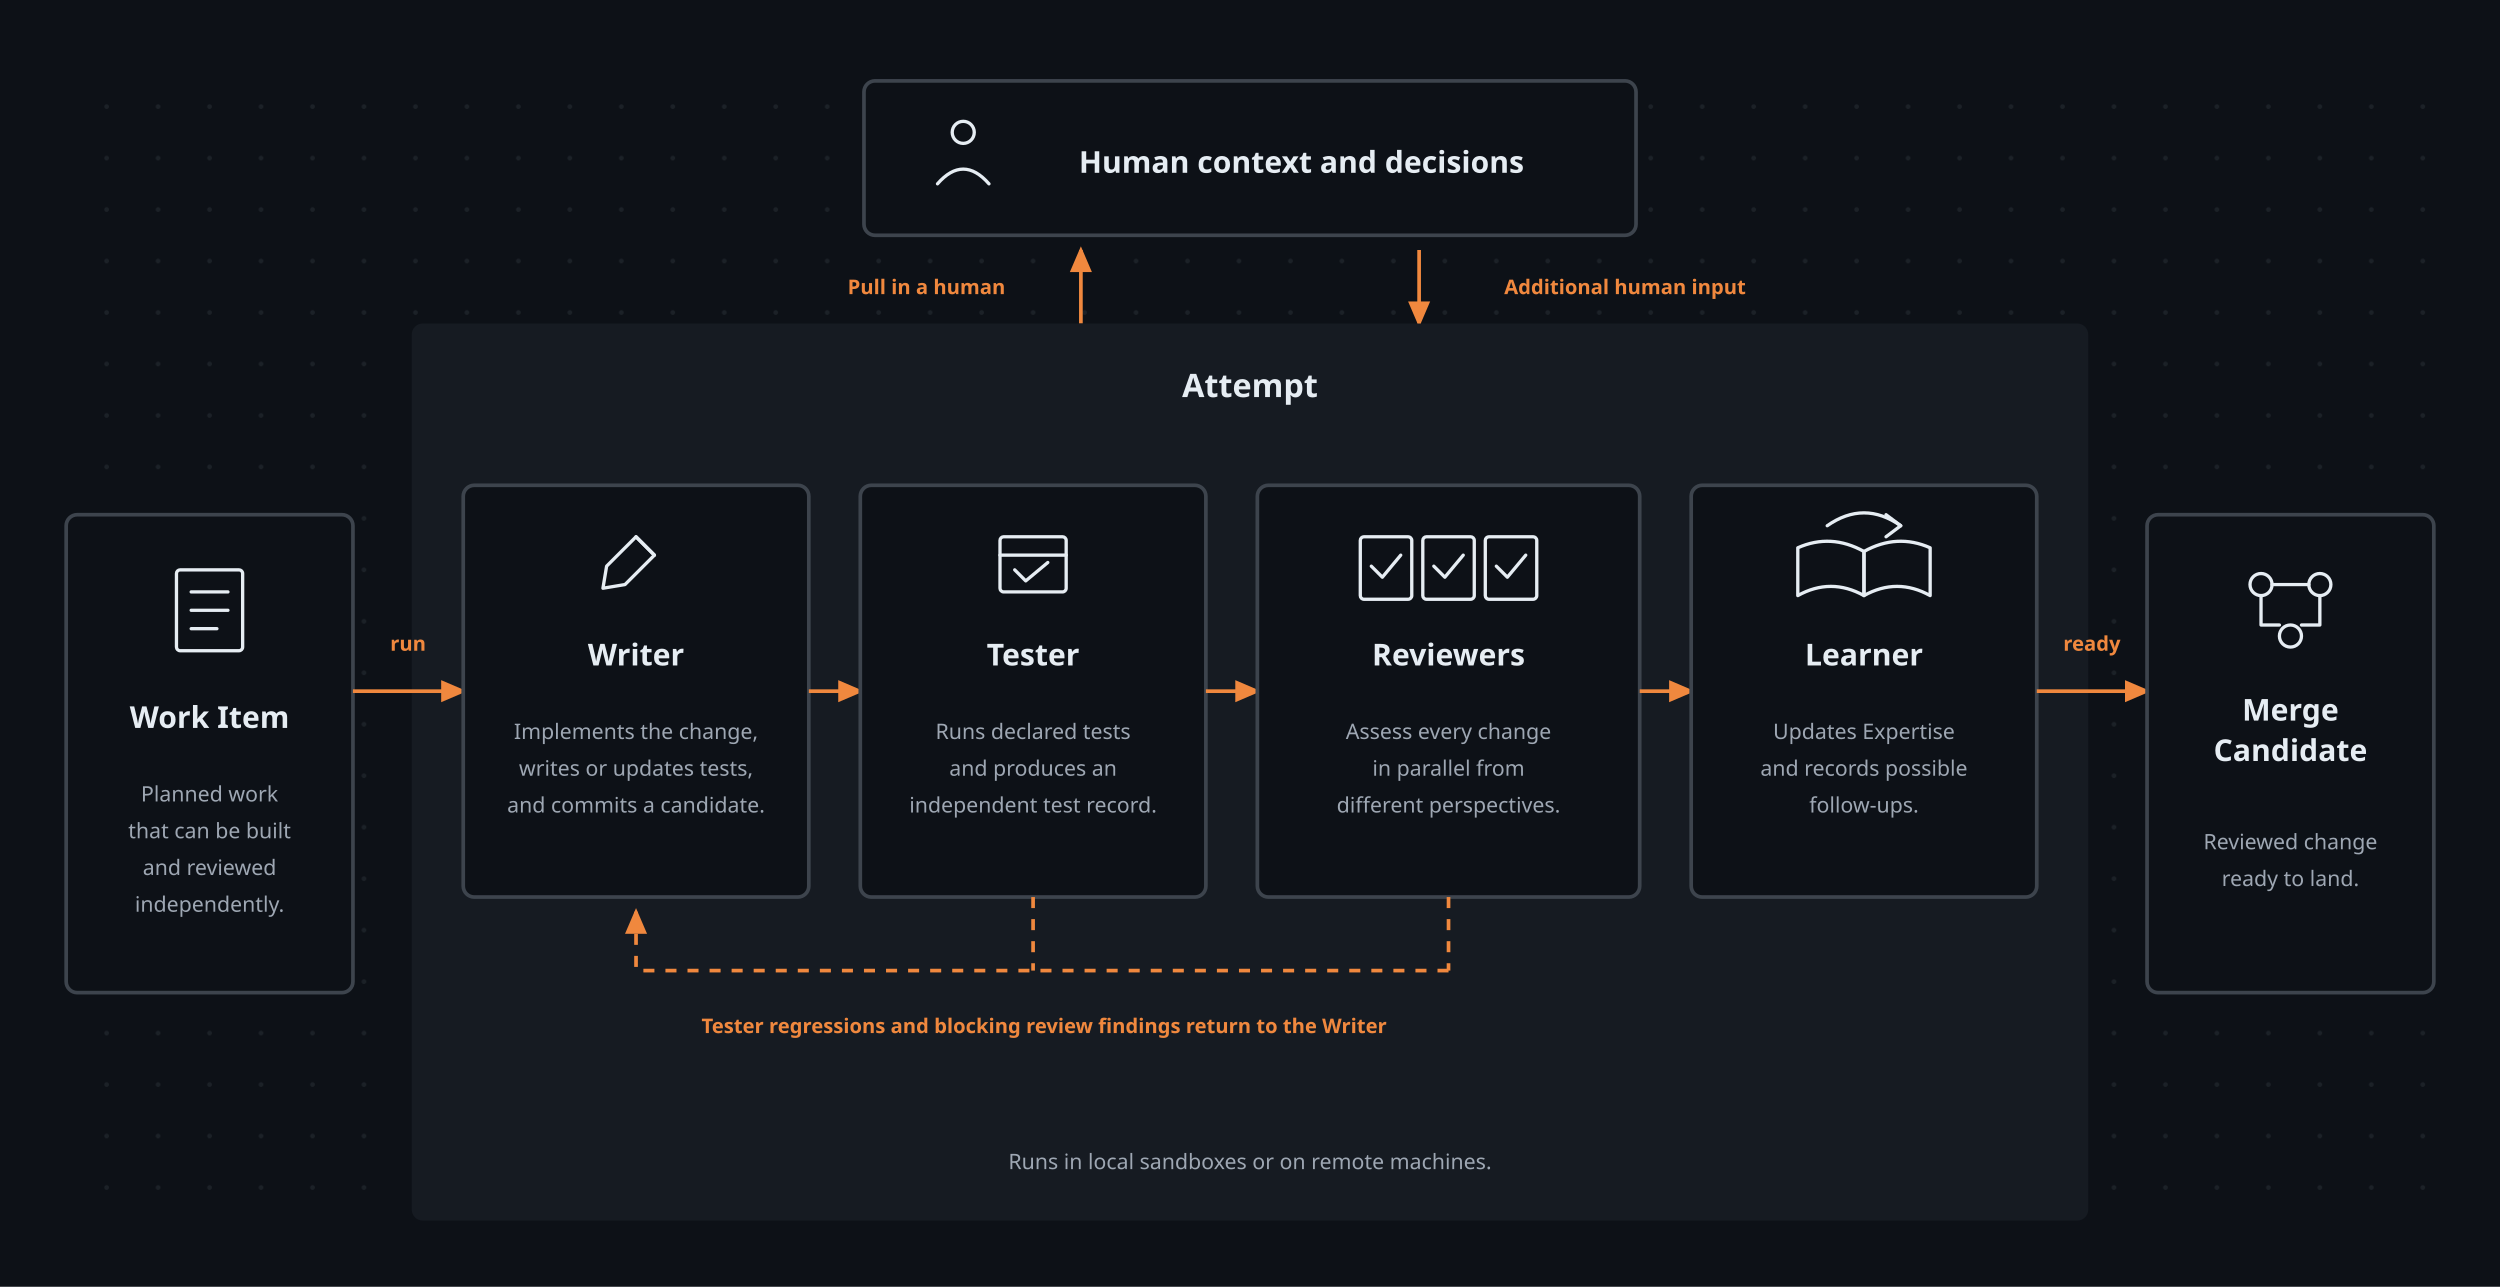
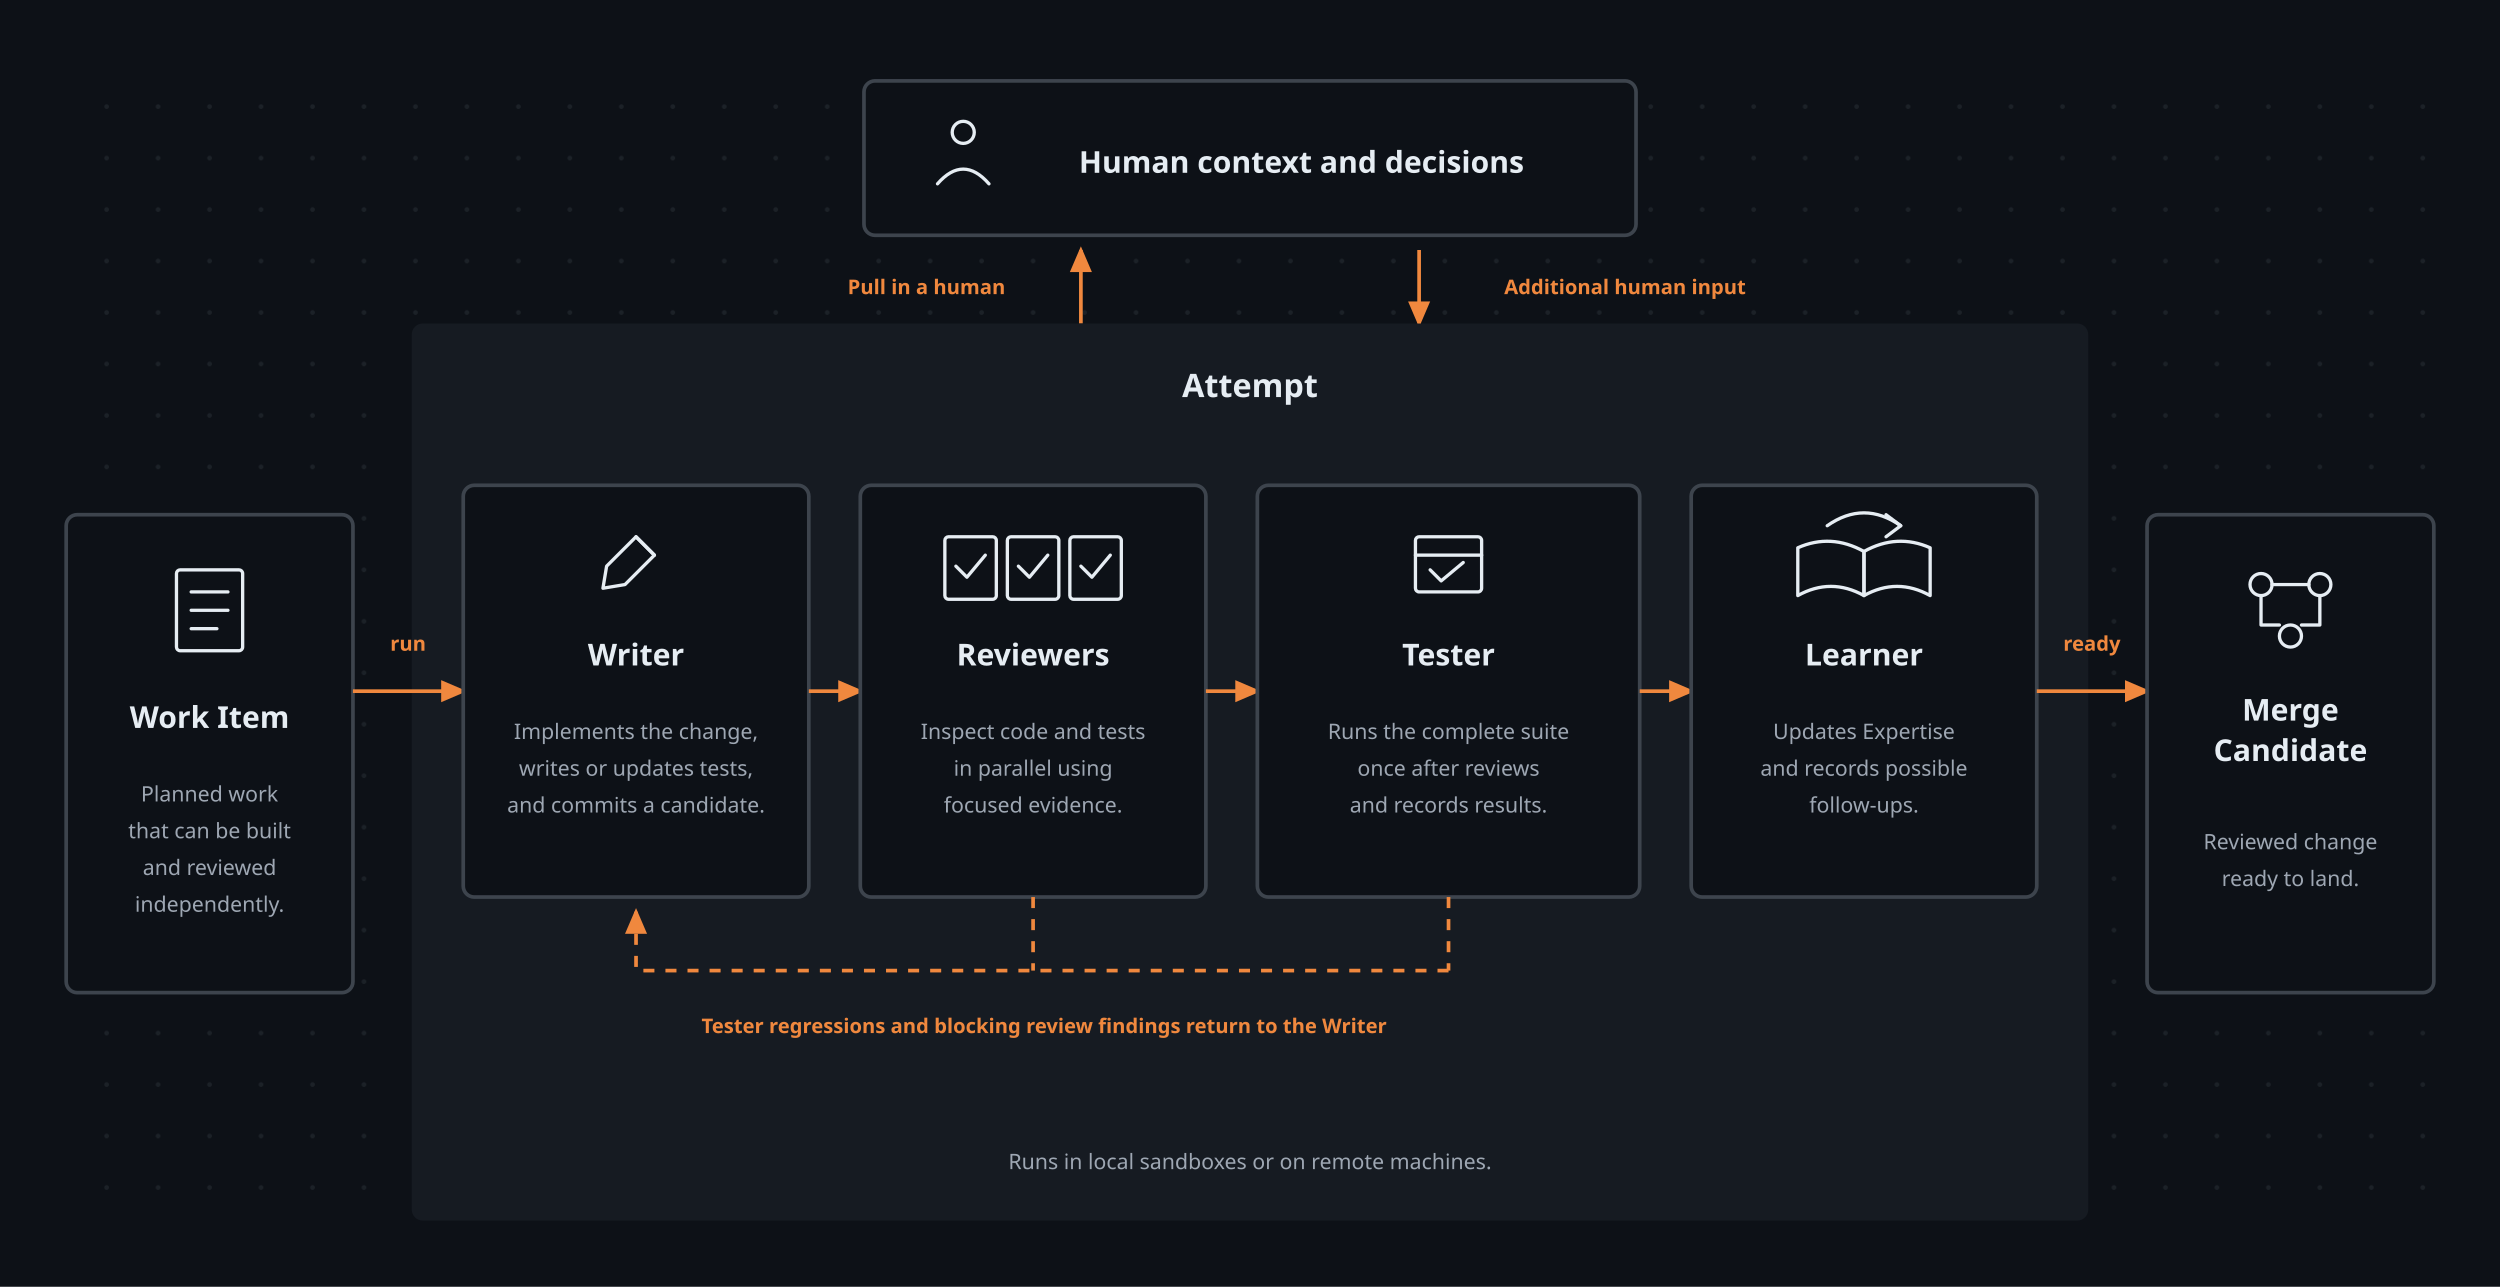
<svg xmlns="http://www.w3.org/2000/svg" viewBox="0 0 680 350" width="680" height="350" font-family="Menlo">
  <defs>
    <style>
      .region { fill: #161B22; }
      .card { fill: #0D1117; stroke: #3D444D; stroke-width: 1; }
      .human-card { fill: #0D1117; stroke: #3D444D; stroke-width: 1; }
      .icon { fill: none; stroke: #E6EDF3; stroke-width: 0.9; stroke-linecap: round; stroke-linejoin: round; }
      .title { fill: #E6EDF3; font-size: 8.2px; font-weight: 600; text-anchor: middle; }
      .region-title { fill: #E6EDF3; font-size: 8.8px; font-weight: 600; text-anchor: middle; }
      .text { fill: #9EA7B3; font-size: 5.8px; text-anchor: middle; }
      .flow-label { fill: #F0883E; font-size: 5.5px; font-weight: 600; text-anchor: middle; }
      .connector { fill: none; stroke: #F0883E; stroke-width: 1; marker-end: url(#arrowhead); }
      .return { fill: none; stroke: #F0883E; stroke-width: 1; stroke-dasharray: 3 3; marker-end: url(#arrowhead); }
      .return-branch { fill: none; stroke: #F0883E; stroke-width: 1; stroke-dasharray: 3 3; }
    </style>
    <marker id="arrowhead" markerWidth="7" markerHeight="6" refX="6" refY="3" orient="auto">
      <path d="M0 0 L7 3 L0 6 Z" fill="#F0883E" />
    </marker>
    <pattern id="dot-grid" width="14" height="14" patternUnits="userSpaceOnUse">
      <circle cx="1" cy="1" r="0.65" fill="#30363D" opacity="0.42" />
    </pattern>
  </defs>
  <rect x="0" y="0" width="680" height="350" fill="#0D1117" />
  <rect x="18" y="18" width="644" height="314" fill="url(#dot-grid)" />
  <rect x="235" y="22" width="210" height="42" rx="3" class="human-card" />
  <circle cx="262" cy="36" r="3" class="icon" />
  <path d="M255 50 Q262 42 269 50" class="icon" />
  <text x="354" y="47" class="title">Human context and decisions</text>
  <line x1="294" y1="88" x2="294" y2="68" class="connector" />
  <text x="252" y="80" class="flow-label">Pull in a human</text>
  <line x1="386" y1="68" x2="386" y2="88" class="connector" />
  <text x="442" y="80" class="flow-label">Additional human input</text>
  <rect x="18" y="140" width="78" height="130" rx="3" class="card" />
  <rect x="48" y="155" width="18" height="22" rx="1" class="icon" />
  <line x1="52" y1="161" x2="62" y2="161" class="icon" />
  <line x1="52" y1="166" x2="62" y2="166" class="icon" />
  <line x1="52" y1="171" x2="59" y2="171" class="icon" />
  <text x="57" y="198" class="title">Work Item</text>
  <text x="57" y="218" class="text">Planned work</text>
  <text x="57" y="228" class="text">that can be built</text>
  <text x="57" y="238" class="text">and reviewed</text>
  <text x="57" y="248" class="text">independently.</text>
  <rect x="112" y="88" width="456" height="244" rx="3" class="region" />
  <text x="340" y="108" class="region-title">Attempt</text>
  <line x1="96" y1="188" x2="126" y2="188" class="connector" />
  <text x="111" y="177" class="flow-label">run</text>
  <rect x="126" y="132" width="94" height="112" rx="3" class="card" />
  <path d="M165 154 L173 146 L178 151 L170 159 L164 160 Z" class="icon" />
  <line x1="173" y1="146" x2="178" y2="151" class="icon" />
  <text x="173" y="181" class="title">Writer</text>
  <text x="173" y="201" class="text">Implements the change,</text>
  <text x="173" y="211" class="text">writes or updates tests,</text>
  <text x="173" y="221" class="text">and commits a candidate.</text>
  <line x1="220" y1="188" x2="234" y2="188" class="connector" />
  <rect x="234" y="132" width="94" height="112" rx="3" class="card" />
-   <rect x="272" y="146" width="18" height="15" rx="1" class="icon" />
-   <line x1="272" y1="151" x2="290" y2="151" class="icon" />
-   <path d="M276 155 L279 158 L285 153" class="icon" />
-   <text x="281" y="181" class="title">Tester</text>
-   <text x="281" y="201" class="text">Runs declared tests</text>
-   <text x="281" y="211" class="text">and produces an</text>
-   <text x="281" y="221" class="text">independent test record.</text>
+   <rect x="257" y="146" width="14" height="17" rx="1" class="icon" />
+   <rect x="274" y="146" width="14" height="17" rx="1" class="icon" />
+   <rect x="291" y="146" width="14" height="17" rx="1" class="icon" />
+   <path d="M260 154 L263 157 L268 151 M277 154 L280 157 L285 151 M294 154 L297 157 L302 151" class="icon" />
+   <text x="281" y="181" class="title">Reviewers</text>
+   <text x="281" y="201" class="text">Inspect code and tests</text>
+   <text x="281" y="211" class="text">in parallel using</text>
+   <text x="281" y="221" class="text">focused evidence.</text>
  <line x1="328" y1="188" x2="342" y2="188" class="connector" />
  <rect x="342" y="132" width="104" height="112" rx="3" class="card" />
-   <rect x="370" y="146" width="14" height="17" rx="1" class="icon" />
-   <rect x="387" y="146" width="14" height="17" rx="1" class="icon" />
-   <rect x="404" y="146" width="14" height="17" rx="1" class="icon" />
-   <path d="M373 154 L376 157 L381 151 M390 154 L393 157 L398 151 M407 154 L410 157 L415 151" class="icon" />
-   <text x="394" y="181" class="title">Reviewers</text>
-   <text x="394" y="201" class="text">Assess every change</text>
-   <text x="394" y="211" class="text">in parallel from</text>
-   <text x="394" y="221" class="text">different perspectives.</text>
+   <rect x="385" y="146" width="18" height="15" rx="1" class="icon" />
+   <line x1="385" y1="151" x2="403" y2="151" class="icon" />
+   <path d="M389 155 L392 158 L398 153" class="icon" />
+   <text x="394" y="181" class="title">Tester</text>
+   <text x="394" y="201" class="text">Runs the complete suite</text>
+   <text x="394" y="211" class="text">once after reviews</text>
+   <text x="394" y="221" class="text">and records results.</text>
  <line x1="446" y1="188" x2="460" y2="188" class="connector" />
  <rect x="460" y="132" width="94" height="112" rx="3" class="card" />
  <path d="M489 149 Q498 145 507 150 V162 Q498 157 489 162 Z" class="icon" />
  <path d="M507 150 Q516 145 525 149 V162 Q516 157 507 162 Z" class="icon" />
  <path d="M497 143 Q507 136 517 143" class="icon" />
  <path d="M513 140 L517 143 L513 146" class="icon" />
  <text x="507" y="181" class="title">Learner</text>
  <text x="507" y="201" class="text">Updates Expertise</text>
  <text x="507" y="211" class="text">and records possible</text>
  <text x="507" y="221" class="text">follow-ups.</text>
  <path d="M281 244 V264" class="return-branch" />
  <path d="M394 244 V264" class="return-branch" />
  <path d="M394 264 H173 V248" class="return" />
  <text x="284" y="281" class="flow-label">Tester regressions and blocking review findings return to the Writer</text>
  <text x="340" y="318" class="text">Runs in local sandboxes or on remote machines.</text>
  <line x1="554" y1="188" x2="584" y2="188" class="connector" />
  <text x="569" y="177" class="flow-label">ready</text>
  <rect x="584" y="140" width="78" height="130" rx="3" class="card" />
  <circle cx="615" cy="159" r="3" class="icon" />
  <circle cx="631" cy="159" r="3" class="icon" />
  <circle cx="623" cy="173" r="3" class="icon" />
  <path d="M618 159 H628 M615 162 V170 H620 M631 162 V170 H626" class="icon" />
  <text x="623" y="196" class="title">Merge</text>
  <text x="623" y="207" class="title">Candidate</text>
  <text x="623" y="231" class="text">Reviewed change</text>
  <text x="623" y="241" class="text">ready to land.</text>
</svg>
